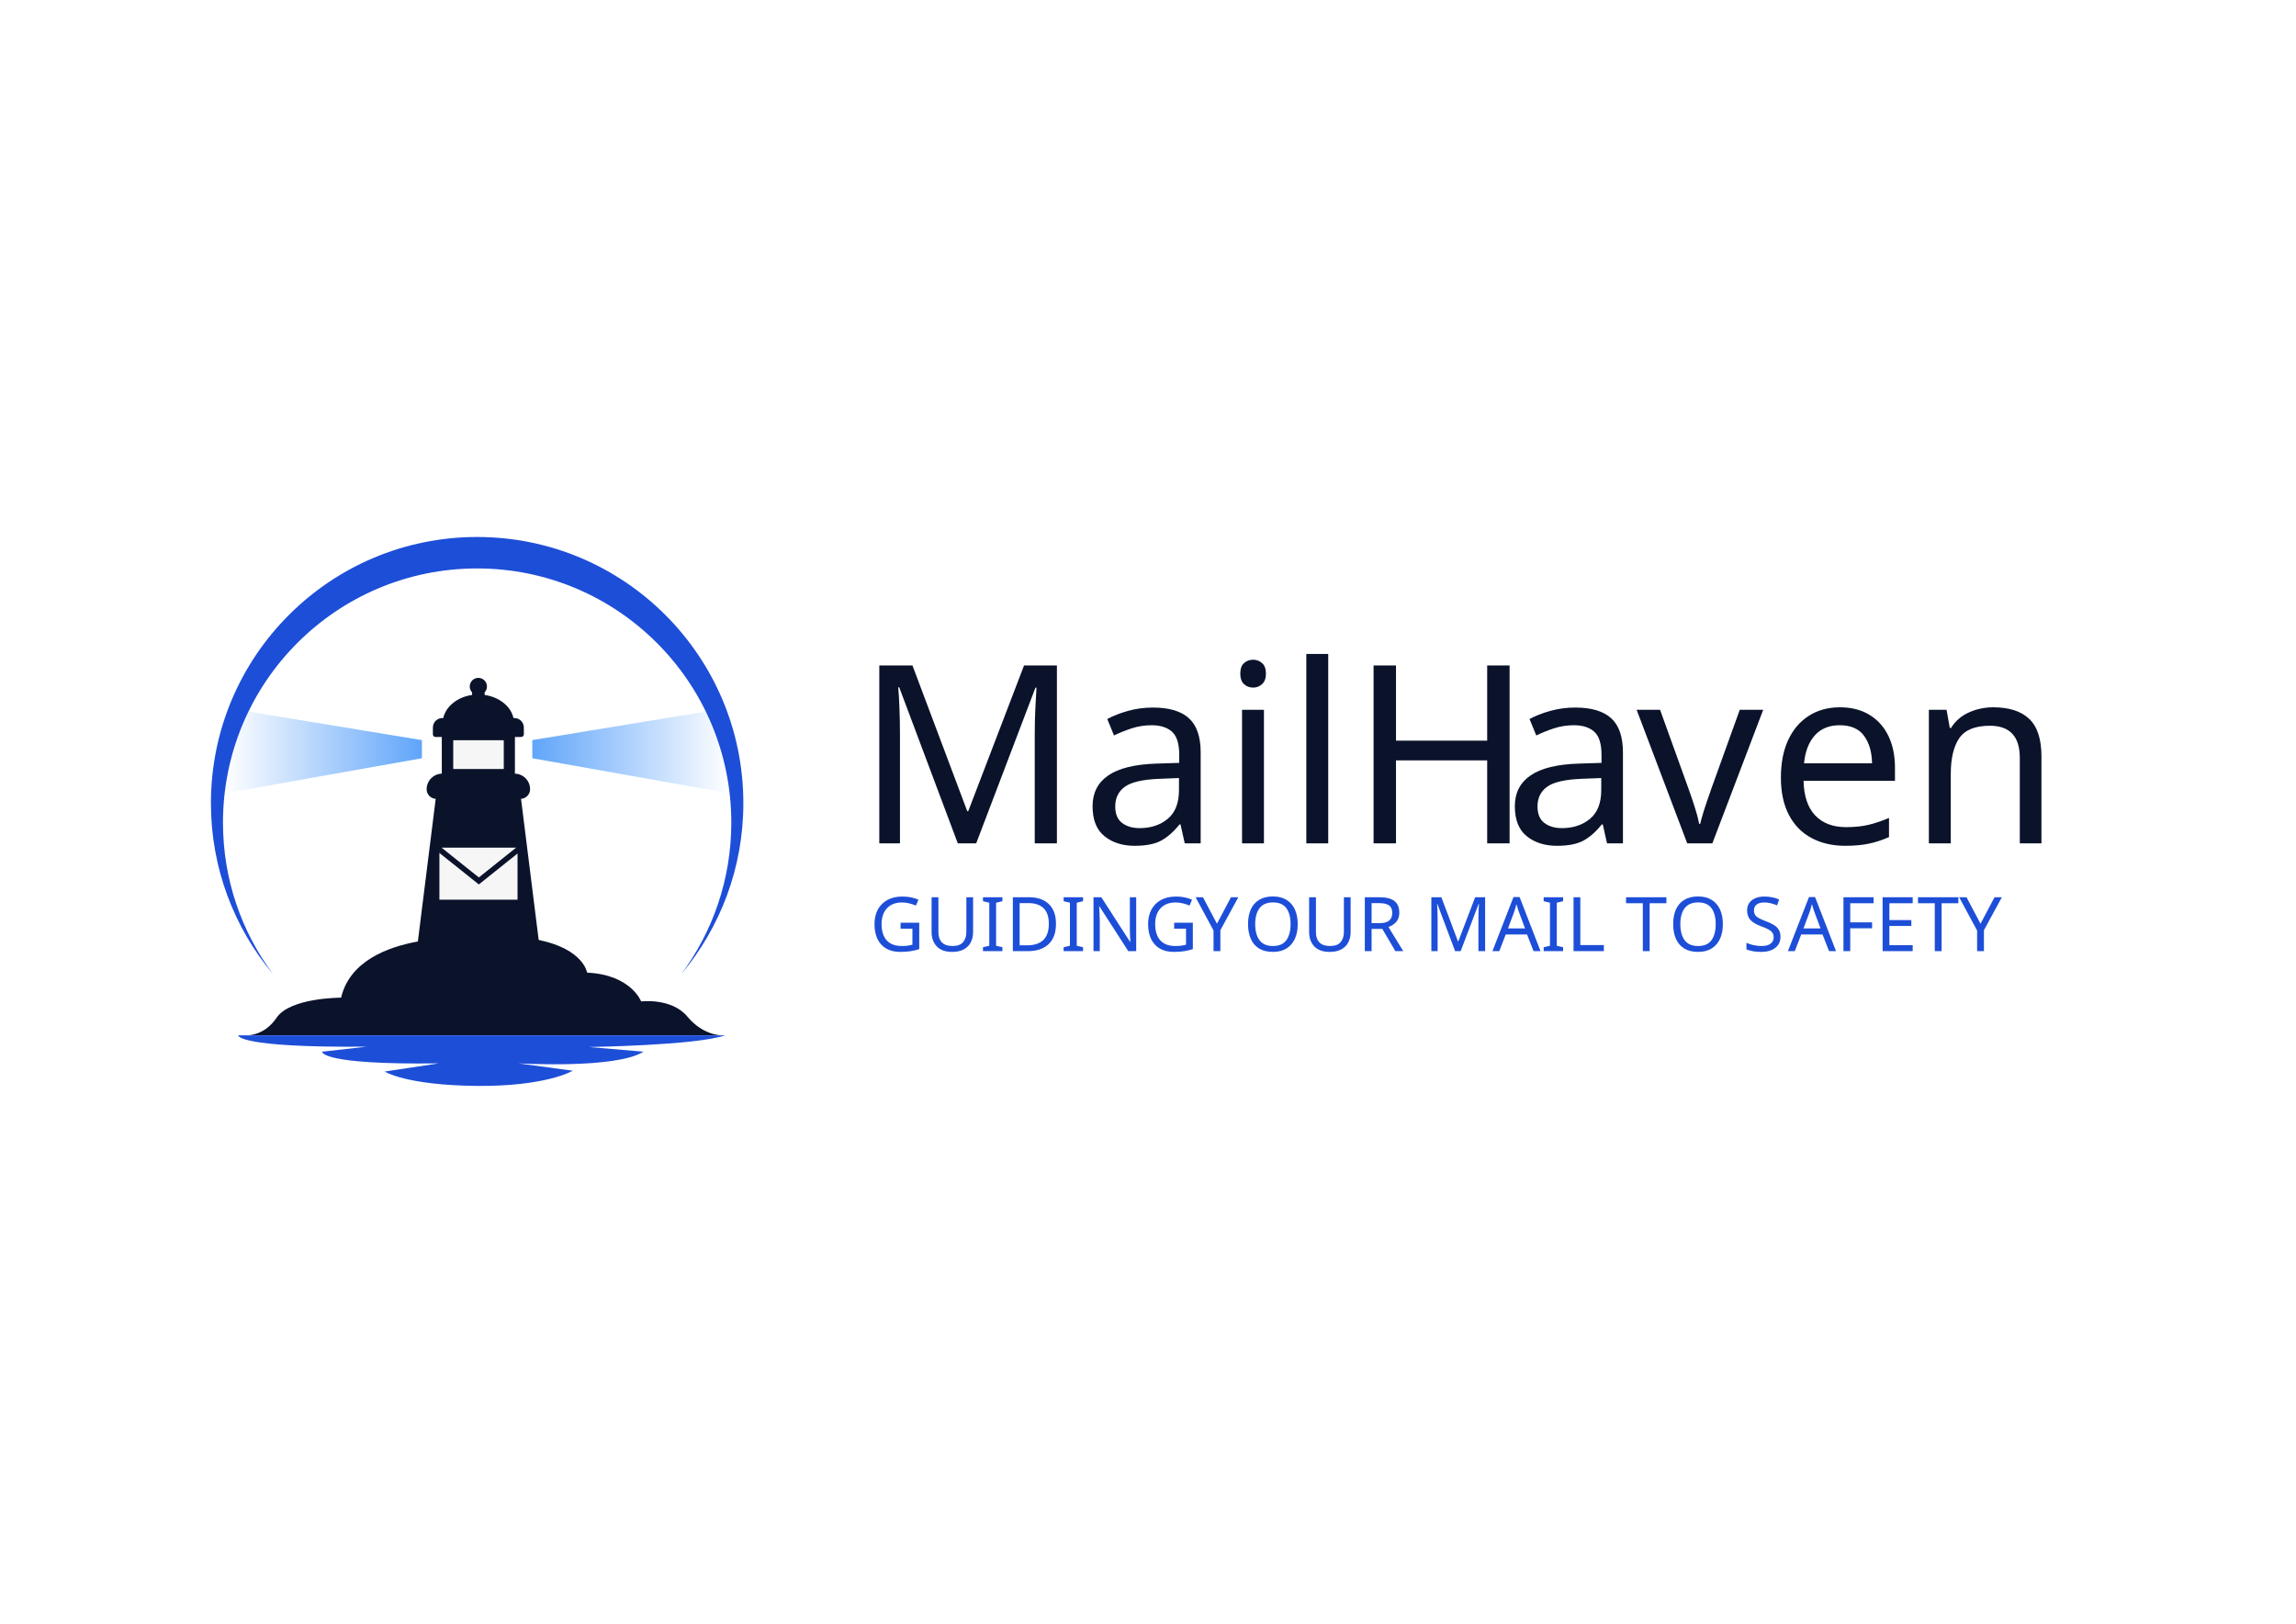
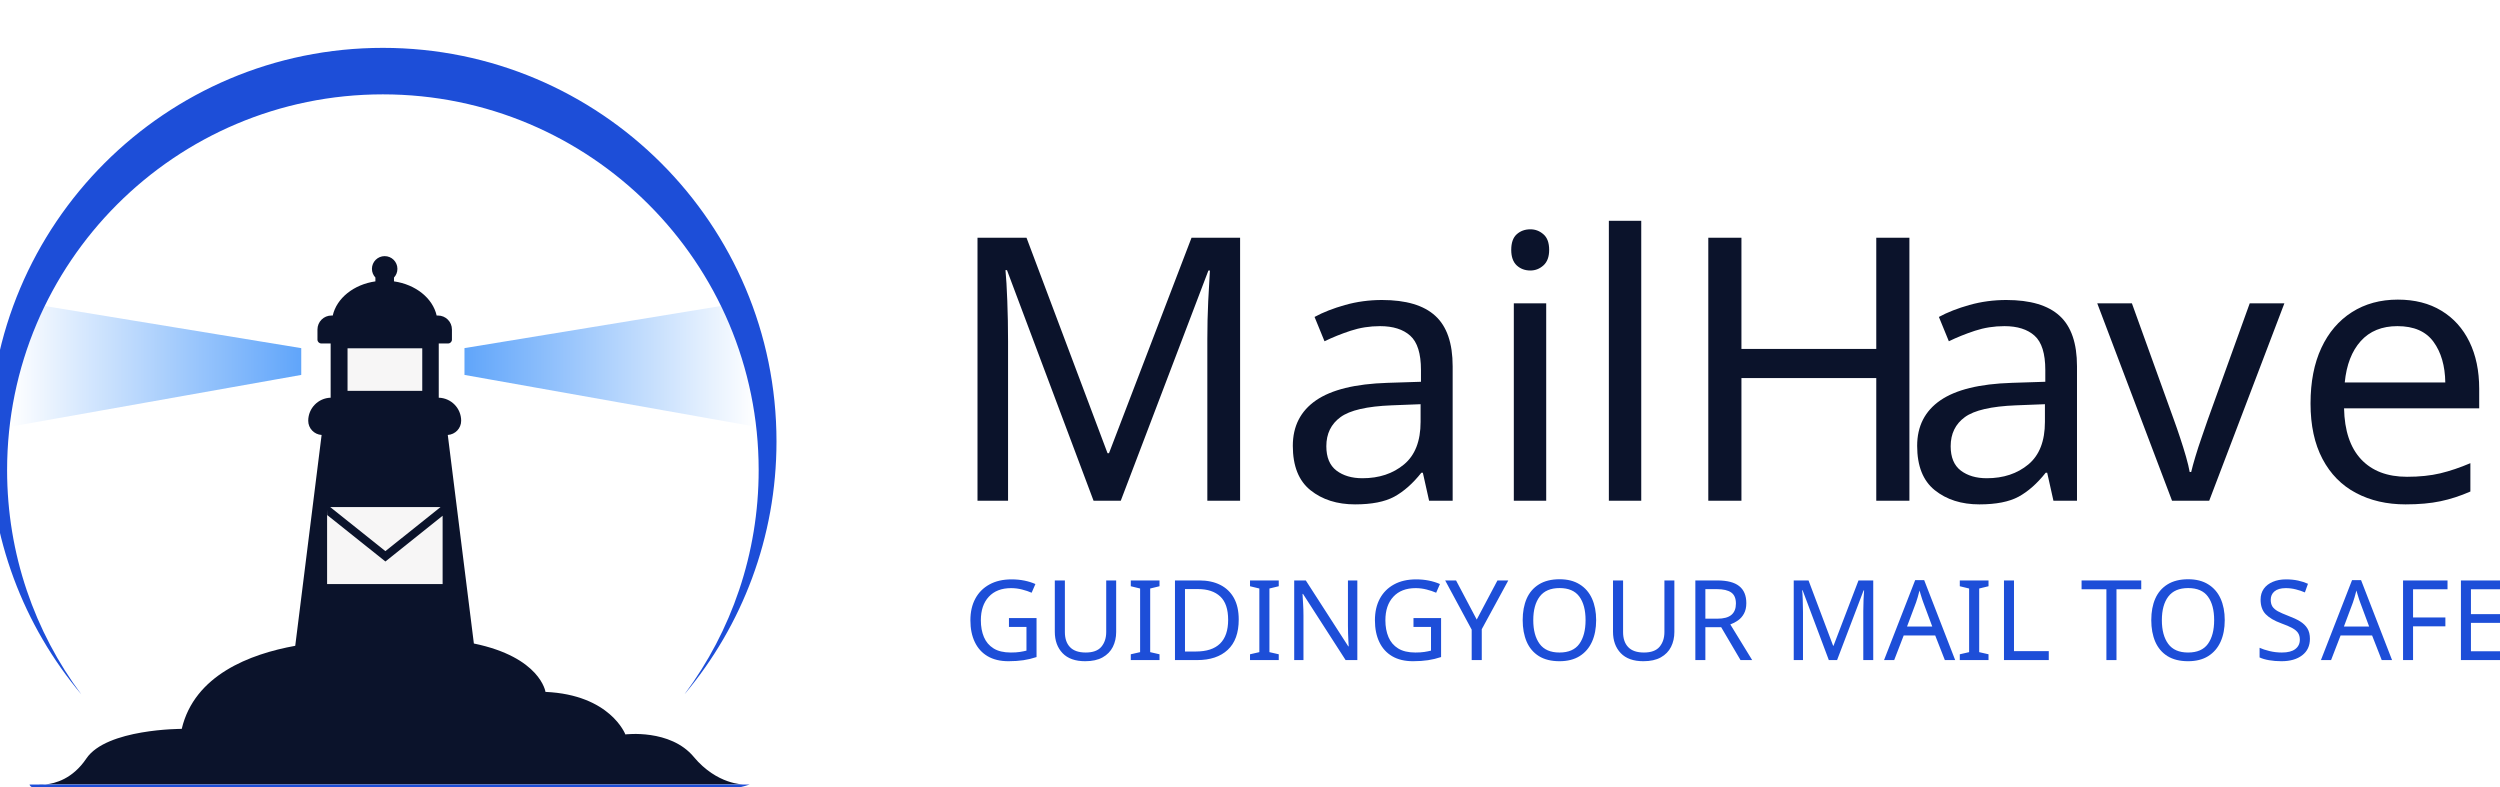
- <svg xmlns="http://www.w3.org/2000/svg" id="Livello_1" data-name="Livello 1" viewBox="0 0 841.89 595.28">
+ <svg xmlns="http://www.w3.org/2000/svg" id="Livello_1" data-name="Livello 1" viewBox="80 185 620 195">
  <defs>
    <style>
      .cls-1 {
        fill: url(#Sfumatura_senza_nome_6);
      }

      .cls-1, .cls-2, .cls-3, .cls-4, .cls-5, .cls-6 {
        stroke-width: 0px;
      }

      .cls-2 {
        fill: #f7f6f6;
      }

      .cls-7 {
        letter-spacing: -.05em;
      }

      .cls-8 {
        letter-spacing: -.03em;
      }

      .cls-9 {
        font-size: 91.35px;
      }

      .cls-9, .cls-10 {
        font-family: Interstate-Regular, Interstate;
      }

      .cls-9, .cls-5 {
        fill: #0b132b;
      }

      .cls-10 {
        font-size: 27.66px;
      }

      .cls-10, .cls-4 {
        fill: #1d4ed8;
      }

      .cls-11 {
        letter-spacing: -.02em;
      }

      .cls-12 {
        letter-spacing: -.03em;
      }

      .cls-13 {
        letter-spacing: 0em;
      }

      .cls-14 {
        letter-spacing: -.01em;
      }

      .cls-3 {
        fill: url(#Sfumatura_senza_nome_10);
      }

      .cls-6 {
        fill: #161a32;
      }
    </style>
    <linearGradient id="Sfumatura_senza_nome_10" data-name="Sfumatura senza nome 10" x1="82.37" y1="275.87" x2="154.71" y2="275.87" gradientUnits="userSpaceOnUse">
      <stop offset="0" stop-color="#fff" />
      <stop offset="1" stop-color="#60a5fa" />
    </linearGradient>
    <linearGradient id="Sfumatura_senza_nome_6" data-name="Sfumatura senza nome 6" x1="195.19" y1="275.87" x2="267.53" y2="275.87" gradientUnits="userSpaceOnUse">
      <stop offset="0" stop-color="#60a5fa" />
      <stop offset="1" stop-color="#fff" />
    </linearGradient>
  </defs>
  <g>
    <g>
      <path class="cls-3" d="M154.71,271.33v6.65l-72.35,12.87c1.22-10.64,4.23-20.73,8.72-29.96l63.63,10.45Z" />
      <path class="cls-1" d="M267.53,290.85l-72.34-12.87v-6.65l63.62-10.45c4.5,9.24,7.51,19.32,8.72,29.96Z" />
    </g>
    <g>
      <path class="cls-6" d="M89.46,379.54s.7.1,1.82,0h-1.82Z" />
      <path class="cls-5" d="M252.05,372.7c-5.84-6.98-16.96-5.56-16.96-5.56,0,0-3.7-9.83-19.81-10.55,0,0-1.23-8.59-17.76-12l-6.47-51.72c1.85-.12,3.32-1.64,3.32-3.52,0-3.11-2.47-5.63-5.56-5.72v-13.45h2.32c.53,0,.95-.43.95-.95v-2.51c0-1.92-1.55-3.47-3.47-3.47h-.32c-.98-4.31-5.21-7.7-10.58-8.47v-.95c.53-.56.85-1.32.85-2.15,0-1.74-1.41-3.16-3.16-3.16s-3.16,1.41-3.16,3.16c0,.83.33,1.58.86,2.15v.95c-5.37.77-9.6,4.16-10.58,8.47h-.32c-1.92,0-3.47,1.55-3.47,3.47v2.51c0,.53.43.95.95.95h2.32v13.45c-3.08.09-5.56,2.61-5.56,5.72,0,1.88,1.47,3.4,3.32,3.52l-6.54,52.29c-11.27,2.04-25,7.27-28.15,20.6,0,0-18.67-.05-23.66,7.36-3.41,5.06-7.75,6.2-10.15,6.41h173.17s-6.56.14-12.4-6.84Z" />
    </g>
    <path class="cls-4" d="M249.83,357.08c11.51-15.5,18.32-34.7,18.32-55.49,0-51.47-41.73-93.19-93.2-93.19s-93.19,41.73-93.19,93.19c0,20.84,6.85,40.1,18.41,55.62-14.25-16.96-22.83-38.85-22.83-62.73,0-53.91,43.7-97.61,97.61-97.61s97.62,43.7,97.62,97.61c0,23.83-8.55,45.67-22.73,62.61Z" />
    <path class="cls-4" d="M87.34,379.59s-.43,4.56,47.17,4.13l-16.38,1.85s-1.01,4.85,42.74,4.28l-19.81,2.99s7.68,4.99,33.48,5.27,35.49-5.56,35.49-5.56l-19.95-2.71s35.77,2.14,45.89-4.28l-20.09-1.71s39.33-.57,50.02-4.28H87.34Z" />
    <g>
      <rect class="cls-2" x="166.19" y="271.38" width="18.53" height="10.55" />
      <g>
        <polygon class="cls-2" points="189.77 312.91 189.77 329.85 161.12 329.85 161.12 311.39 161.16 312.74 175.58 324.25 189.77 312.91" />
        <polygon class="cls-2" points="189.26 310.75 188.46 311.39 175.58 321.68 162.69 311.39 161.89 310.75 189.26 310.75" />
      </g>
    </g>
  </g>
  <g>
    <text class="cls-9" transform="translate(313.56 309.18)">
      <tspan x="0" y="0">MailH</tspan>
      <tspan class="cls-14" x="237.69" y="0">a</tspan>
      <tspan class="cls-11" x="286.56" y="0">v</tspan>
      <tspan class="cls-13" x="334.42" y="0">en</tspan>
    </text>
    <text class="cls-10" transform="translate(318.97 348.7)">
      <tspan x="0" y="0">GUIDING </tspan>
      <tspan class="cls-7" x="119.43" y="0">Y</tspan>
      <tspan x="136.97" y="0">OUR MAIL </tspan>
      <tspan class="cls-8" x="276.98" y="0">T</tspan>
      <tspan x="292.86" y="0">O </tspan>
      <tspan class="cls-12" x="320" y="0">S</tspan>
      <tspan x="336.62" y="0">AFETY</tspan>
    </text>
  </g>
</svg>
